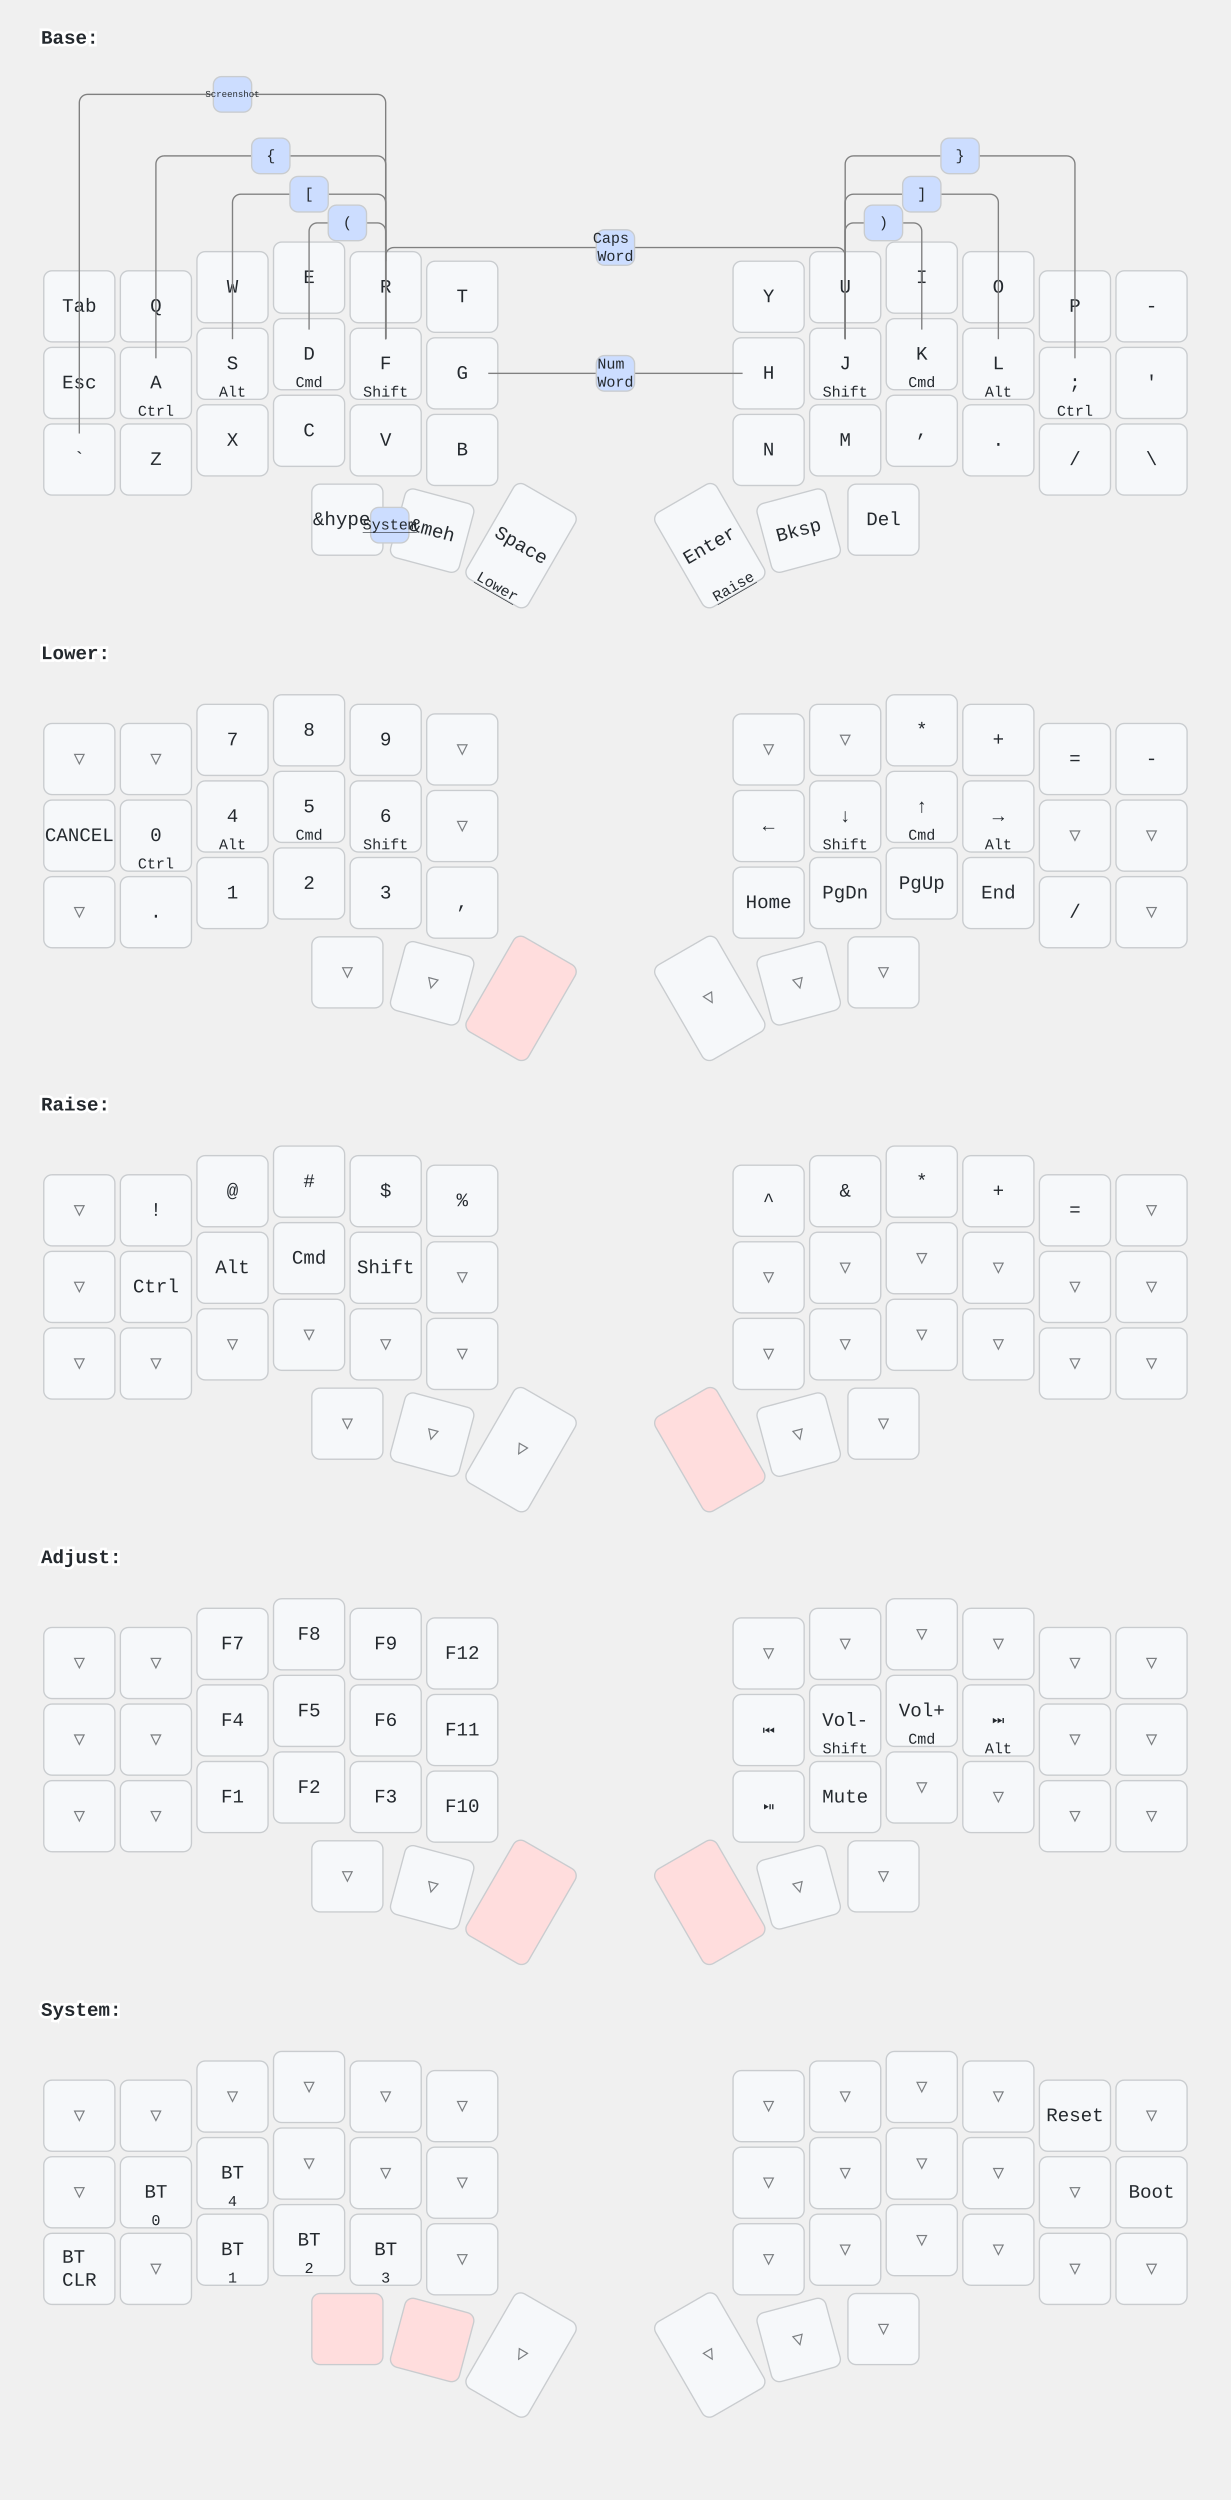
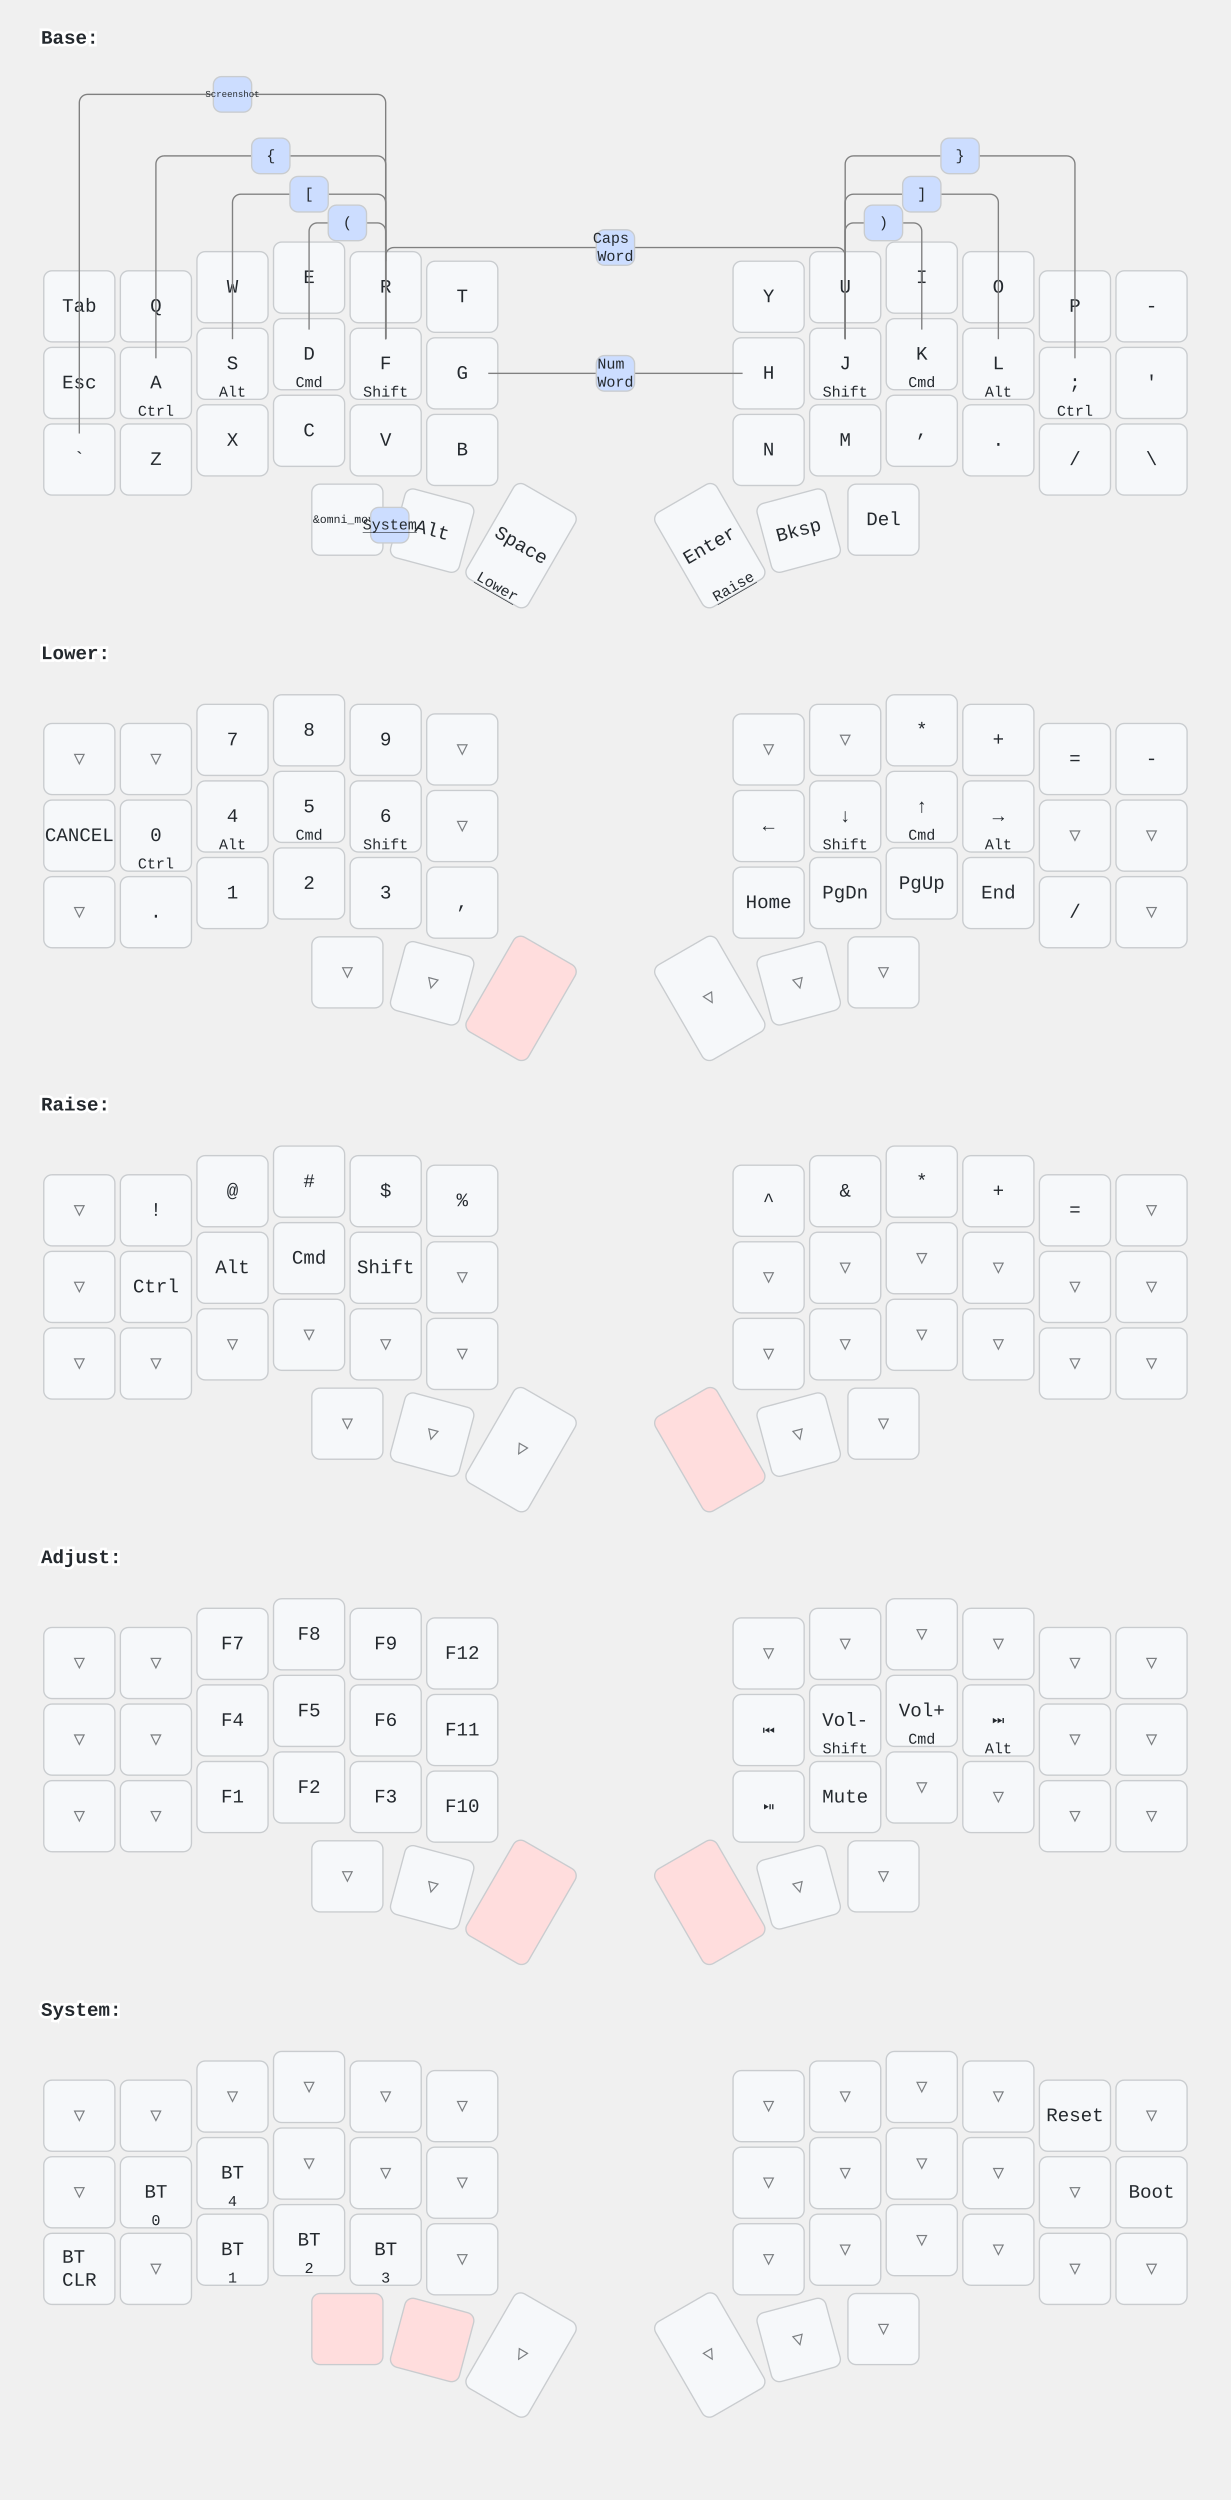
<svg xmlns="http://www.w3.org/2000/svg" width="900" height="1828" viewBox="0 0 900 1828" class="keymap">
  <style>/* inherit to force styles through use tags */
svg path {
    fill: inherit;
}

/* font and background color specifications */
svg.keymap {
    font-family: SFMono-Regular,Consolas,Liberation Mono,Menlo,monospace;
    font-size: 14px;
    font-kerning: normal;
    text-rendering: optimizeLegibility;
    fill: #24292e;
}

/* default key styling */
rect.key {
    fill: #f6f8fa;
}

rect.key, rect.combo {
    stroke: #c9cccf;
    stroke-width: 1;
}

/* default key side styling, only used is draw_key_sides is set */
rect.side {
    filter: brightness(90%);
}

/* color accent for combo boxes */
rect.combo, rect.combo-separate {
    fill: #cdf;
}

/* color accent for held keys */
rect.held, rect.combo.held {
    fill: #fdd;
}

/* color accent for ghost (optional) keys */
rect.ghost, rect.combo.ghost {
    stroke-dasharray: 4, 4;
    stroke-width: 2;
}

text {
    text-anchor: middle;
    dominant-baseline: middle;
}

/* styling for layer labels */
text.label {
    font-weight: bold;
    text-anchor: start;
    stroke: white;
    stroke-width: 4;
    paint-order: stroke;
}

/* styling for optional footer */
text.footer {
    text-anchor: end;
    dominant-baseline: auto;
    stroke: white;
    stroke-width: 4;
    paint-order: stroke;
}

/* styling for combo tap, and key non-tap label text */
text.combo, text.hold, text.shifted, text.left, text.right, text.tl, text.tr, text.bl, text.br {
    font-size: 11px;
}

text.hold, text.bl, text.br {
    text-anchor: middle;
    dominant-baseline: auto;
}

text.shifted, text.tl, text.tr {
    text-anchor: middle;
    dominant-baseline: hanging;
}

text.left, text.tl, text.bl {
    text-anchor: start;
}

text.right, text.tr, text.br {
    text-anchor: end;
}

text.layer-activator {
    text-decoration: underline;
}

/* styling for hold/shifted label text in combo box */
text.combo.hold, text.combo.shifted, text.combo.left, text.combo.right {
    font-size: 8px;
}

/* lighter symbol for transparent keys */
text.trans {
    fill: #7b7e81;
}

/* styling for combo dendrons */
path.combo {
    stroke-width: 1;
    stroke: gray;
    fill: none;
}

/* Start Tabler Icons Cleanup */
/* cannot use height/width with glyphs */
.icon-tabler &gt; path {
    fill: inherit;
    stroke: inherit;
    stroke-width: 2;
}
/* hide tabler's default box */
.icon-tabler &gt; path[stroke="none"][fill="none"] {
    visibility: hidden;
}
/* End Tabler Icons Cleanup */
</style>
  <g transform="translate(30, 0)" class="layer-Base">
    <text x="0" y="28" class="label" id="Base">Base:</text>
    <g transform="translate(0, 175)">
      <g transform="translate(28, 49)" class="key keypos-0">
        <rect rx="6" ry="6" x="-26" y="-26" width="52" height="52" class="key" />
        <text x="0" y="0" class="key tap">Tab</text>
      </g>
      <g transform="translate(84, 49)" class="key keypos-1">
        <rect rx="6" ry="6" x="-26" y="-26" width="52" height="52" class="key" />
        <text x="0" y="0" class="key tap">Q</text>
      </g>
      <g transform="translate(140, 35)" class="key keypos-2">
        <rect rx="6" ry="6" x="-26" y="-26" width="52" height="52" class="key" />
        <text x="0" y="0" class="key tap">W</text>
      </g>
      <g transform="translate(196, 28)" class="key keypos-3">
        <rect rx="6" ry="6" x="-26" y="-26" width="52" height="52" class="key" />
        <text x="0" y="0" class="key tap">E</text>
      </g>
      <g transform="translate(252, 35)" class="key keypos-4">
        <rect rx="6" ry="6" x="-26" y="-26" width="52" height="52" class="key" />
        <text x="0" y="0" class="key tap">R</text>
      </g>
      <g transform="translate(308, 42)" class="key keypos-5">
        <rect rx="6" ry="6" x="-26" y="-26" width="52" height="52" class="key" />
        <text x="0" y="0" class="key tap">T</text>
      </g>
      <g transform="translate(532, 42)" class="key keypos-6">
        <rect rx="6" ry="6" x="-26" y="-26" width="52" height="52" class="key" />
        <text x="0" y="0" class="key tap">Y</text>
      </g>
      <g transform="translate(588, 35)" class="key keypos-7">
        <rect rx="6" ry="6" x="-26" y="-26" width="52" height="52" class="key" />
        <text x="0" y="0" class="key tap">U</text>
      </g>
      <g transform="translate(644, 28)" class="key keypos-8">
        <rect rx="6" ry="6" x="-26" y="-26" width="52" height="52" class="key" />
        <text x="0" y="0" class="key tap">I</text>
      </g>
      <g transform="translate(700, 35)" class="key keypos-9">
        <rect rx="6" ry="6" x="-26" y="-26" width="52" height="52" class="key" />
        <text x="0" y="0" class="key tap">O</text>
      </g>
      <g transform="translate(756, 49)" class="key keypos-10">
        <rect rx="6" ry="6" x="-26" y="-26" width="52" height="52" class="key" />
        <text x="0" y="0" class="key tap">P</text>
      </g>
      <g transform="translate(812, 49)" class="key keypos-11">
        <rect rx="6" ry="6" x="-26" y="-26" width="52" height="52" class="key" />
        <text x="0" y="0" class="key tap">-</text>
      </g>
      <g transform="translate(28, 105)" class="key keypos-12">
        <rect rx="6" ry="6" x="-26" y="-26" width="52" height="52" class="key" />
        <text x="0" y="0" class="key tap">Esc</text>
      </g>
      <g transform="translate(84, 105)" class="key keypos-13">
        <rect rx="6" ry="6" x="-26" y="-26" width="52" height="52" class="key" />
        <text x="0" y="0" class="key tap">A</text>
        <text x="0" y="24" class="key hold">Ctrl</text>
      </g>
      <g transform="translate(140, 91)" class="key keypos-14">
        <rect rx="6" ry="6" x="-26" y="-26" width="52" height="52" class="key" />
        <text x="0" y="0" class="key tap">S</text>
        <text x="0" y="24" class="key hold">Alt</text>
      </g>
      <g transform="translate(196, 84)" class="key keypos-15">
        <rect rx="6" ry="6" x="-26" y="-26" width="52" height="52" class="key" />
        <text x="0" y="0" class="key tap">D</text>
        <text x="0" y="24" class="key hold">Cmd</text>
      </g>
      <g transform="translate(252, 91)" class="key keypos-16">
        <rect rx="6" ry="6" x="-26" y="-26" width="52" height="52" class="key" />
        <text x="0" y="0" class="key tap">F</text>
        <text x="0" y="24" class="key hold">Shift</text>
      </g>
      <g transform="translate(308, 98)" class="key keypos-17">
        <rect rx="6" ry="6" x="-26" y="-26" width="52" height="52" class="key" />
        <text x="0" y="0" class="key tap">G</text>
      </g>
      <g transform="translate(532, 98)" class="key keypos-18">
        <rect rx="6" ry="6" x="-26" y="-26" width="52" height="52" class="key" />
        <text x="0" y="0" class="key tap">H</text>
      </g>
      <g transform="translate(588, 91)" class="key keypos-19">
        <rect rx="6" ry="6" x="-26" y="-26" width="52" height="52" class="key" />
        <text x="0" y="0" class="key tap">J</text>
        <text x="0" y="24" class="key hold">Shift</text>
      </g>
      <g transform="translate(644, 84)" class="key keypos-20">
        <rect rx="6" ry="6" x="-26" y="-26" width="52" height="52" class="key" />
        <text x="0" y="0" class="key tap">K</text>
        <text x="0" y="24" class="key hold">Cmd</text>
      </g>
      <g transform="translate(700, 91)" class="key keypos-21">
        <rect rx="6" ry="6" x="-26" y="-26" width="52" height="52" class="key" />
        <text x="0" y="0" class="key tap">L</text>
        <text x="0" y="24" class="key hold">Alt</text>
      </g>
      <g transform="translate(756, 105)" class="key keypos-22">
        <rect rx="6" ry="6" x="-26" y="-26" width="52" height="52" class="key" />
        <text x="0" y="0" class="key tap">;</text>
        <text x="0" y="24" class="key hold">Ctrl</text>
      </g>
      <g transform="translate(812, 105)" class="key keypos-23">
        <rect rx="6" ry="6" x="-26" y="-26" width="52" height="52" class="key" />
        <text x="0" y="0" class="key tap">'</text>
      </g>
      <g transform="translate(28, 161)" class="key keypos-24">
        <rect rx="6" ry="6" x="-26" y="-26" width="52" height="52" class="key" />
        <text x="0" y="0" class="key tap">`</text>
      </g>
      <g transform="translate(84, 161)" class="key keypos-25">
        <rect rx="6" ry="6" x="-26" y="-26" width="52" height="52" class="key" />
        <text x="0" y="0" class="key tap">Z</text>
      </g>
      <g transform="translate(140, 147)" class="key keypos-26">
        <rect rx="6" ry="6" x="-26" y="-26" width="52" height="52" class="key" />
        <text x="0" y="0" class="key tap">X</text>
      </g>
      <g transform="translate(196, 140)" class="key keypos-27">
        <rect rx="6" ry="6" x="-26" y="-26" width="52" height="52" class="key" />
        <text x="0" y="0" class="key tap">C</text>
      </g>
      <g transform="translate(252, 147)" class="key keypos-28">
        <rect rx="6" ry="6" x="-26" y="-26" width="52" height="52" class="key" />
        <text x="0" y="0" class="key tap">V</text>
      </g>
      <g transform="translate(308, 154)" class="key keypos-29">
        <rect rx="6" ry="6" x="-26" y="-26" width="52" height="52" class="key" />
        <text x="0" y="0" class="key tap">B</text>
      </g>
      <g transform="translate(532, 154)" class="key keypos-30">
        <rect rx="6" ry="6" x="-26" y="-26" width="52" height="52" class="key" />
        <text x="0" y="0" class="key tap">N</text>
      </g>
      <g transform="translate(588, 147)" class="key keypos-31">
        <rect rx="6" ry="6" x="-26" y="-26" width="52" height="52" class="key" />
        <text x="0" y="0" class="key tap">M</text>
      </g>
      <g transform="translate(644, 140)" class="key keypos-32">
        <rect rx="6" ry="6" x="-26" y="-26" width="52" height="52" class="key" />
        <text x="0" y="0" class="key tap">,</text>
      </g>
      <g transform="translate(700, 147)" class="key keypos-33">
        <rect rx="6" ry="6" x="-26" y="-26" width="52" height="52" class="key" />
        <text x="0" y="0" class="key tap">.</text>
      </g>
      <g transform="translate(756, 161)" class="key keypos-34">
        <rect rx="6" ry="6" x="-26" y="-26" width="52" height="52" class="key" />
        <text x="0" y="0" class="key tap">/</text>
      </g>
      <g transform="translate(812, 161)" class="key keypos-35">
        <rect rx="6" ry="6" x="-26" y="-26" width="52" height="52" class="key" />
        <text x="0" y="0" class="key tap">\</text>
      </g>
      <g transform="translate(224, 205)" class="key keypos-36">
        <rect rx="6" ry="6" x="-26" y="-26" width="52" height="52" class="key" />
-         <text x="0" y="0" class="key tap">&amp;hyper</text>
+         <text x="0" y="0" class="key tap">
+           <tspan style="font-size: 60%">&amp;omni_move</tspan>
+         </text>
      </g>
      <g transform="translate(286, 213) rotate(15.0)" class="key keypos-37">
        <rect rx="6" ry="6" x="-26" y="-26" width="52" height="52" class="key" />
-         <text x="0" y="0" class="key tap">&amp;meh</text>
+         <text x="0" y="0" class="key tap">Alt</text>
      </g>
      <g transform="translate(351, 224) rotate(30.0)" class="key keypos-38">
        <rect rx="6" ry="6" x="-26" y="-40" width="52" height="80" class="key" />
        <text x="0" y="0" class="key tap">Space</text>
        <a href="#Lower">
          <text x="0" y="38" class="key hold layer-activator">Lower</text>
        </a>
      </g>
      <g transform="translate(489, 224) rotate(-30.0)" class="key keypos-39">
        <rect rx="6" ry="6" x="-26" y="-40" width="52" height="80" class="key" />
        <text x="0" y="0" class="key tap">Enter</text>
        <a href="#Raise">
          <text x="0" y="38" class="key hold layer-activator">Raise</text>
        </a>
      </g>
      <g transform="translate(554, 213) rotate(-15.0)" class="key keypos-40">
        <rect rx="6" ry="6" x="-26" y="-26" width="52" height="52" class="key" />
        <text x="0" y="0" class="key tap">Bksp</text>
      </g>
      <g transform="translate(616, 205)" class="key keypos-41">
        <rect rx="6" ry="6" x="-26" y="-26" width="52" height="52" class="key" />
        <text x="0" y="0" class="key tap">Del</text>
      </g>
      <g class="combo combopos-0">
        <path d="M224,-12 h-22 a6.0,6.0 0 0 0 -6.0,6.0 v72" class="combo" />
        <path d="M224,-12 h22 a6.0,6.0 0 0 1 6.0,6.0 v79" class="combo" />
        <rect rx="6" ry="6" x="210" y="-25" width="28" height="26" class="combo" />
        <text x="224" y="-12" class="combo tap">(</text>
      </g>
      <g class="combo combopos-1">
        <path d="M616,-12 h-22 a6.0,6.0 0 0 0 -6.0,6.0 v79" class="combo" />
        <path d="M616,-12 h22 a6.0,6.0 0 0 1 6.0,6.0 v72" class="combo" />
        <rect rx="6" ry="6" x="602" y="-25" width="28" height="26" class="combo" />
        <text x="616" y="-12" class="combo tap">)</text>
      </g>
      <g class="combo combopos-2">
        <path d="M196,-33 h-50 a6.0,6.0 0 0 0 -6.0,6.0 v100" class="combo" />
        <path d="M196,-33 h50 a6.0,6.0 0 0 1 6.0,6.0 v100" class="combo" />
        <rect rx="6" ry="6" x="182" y="-46" width="28" height="26" class="combo" />
        <text x="196" y="-33" class="combo tap">[</text>
      </g>
      <g class="combo combopos-3">
        <path d="M644,-33 h-50 a6.0,6.0 0 0 0 -6.0,6.0 v100" class="combo" />
        <path d="M644,-33 h50 a6.0,6.0 0 0 1 6.0,6.0 v100" class="combo" />
        <rect rx="6" ry="6" x="630" y="-46" width="28" height="26" class="combo" />
        <text x="644" y="-33" class="combo tap">]</text>
      </g>
      <g class="combo combopos-4">
        <path d="M168,-61 h-78 a6.0,6.0 0 0 0 -6.0,6.0 v142" class="combo" />
        <path d="M168,-61 h78 a6.0,6.0 0 0 1 6.0,6.0 v128" class="combo" />
        <rect rx="6" ry="6" x="154" y="-74" width="28" height="26" class="combo" />
        <text x="168" y="-61" class="combo tap">{</text>
      </g>
      <g class="combo combopos-5">
        <path d="M672,-61 h-78 a6.0,6.0 0 0 0 -6.0,6.0 v128" class="combo" />
        <path d="M672,-61 h78 a6.0,6.0 0 0 1 6.0,6.0 v142" class="combo" />
        <rect rx="6" ry="6" x="658" y="-74" width="28" height="26" class="combo" />
        <text x="672" y="-61" class="combo tap">}</text>
      </g>
      <g class="combo combopos-6">
        <path d="M420,6 h-162 a6.0,6.0 0 0 0 -6.0,6.0 v60" class="combo" />
        <path d="M420,6 h162 a6.0,6.0 0 0 1 6.0,6.0 v60" class="combo" />
        <rect rx="6" ry="6" x="406" y="-7" width="28" height="26" class="combo" />
        <text x="420" y="6" class="combo tap">
          <tspan x="420" dy="-0.6em">Caps</tspan>
          <tspan x="420" dy="1.2em">Word</tspan>
        </text>
      </g>
      <g class="combo combopos-7">
        <path d="M140,-106 h-106 a6.0,6.0 0 0 0 -6.0,6.0 v242" class="combo" />
        <path d="M140,-106 h106 a6.0,6.0 0 0 1 6.0,6.0 v116" class="combo" />
        <rect rx="6" ry="6" x="126" y="-119" width="28" height="26" class="combo" />
        <text x="140" y="-106" class="combo tap">
          <tspan style="font-size: 60%">Screenshot</tspan>
        </text>
      </g>
      <g class="combo combopos-8">
        <path d="M420,98 l-93,0" class="combo" />
        <path d="M420,98 l93,0" class="combo" />
        <rect rx="6" ry="6" x="406" y="85" width="28" height="26" class="combo" />
        <text x="420" y="98" class="combo tap">
          <tspan x="420" dy="-0.6em">Num</tspan>
          <tspan x="420" dy="1.2em">Word</tspan>
        </text>
      </g>
      <g class="combo combopos-9">
        <rect rx="6" ry="6" x="241" y="196" width="28" height="26" class="combo" />
        <a href="#System">
          <text x="255" y="209" class="combo tap layer-activator">System</text>
        </a>
      </g>
    </g>
  </g>
  <g transform="translate(30, 450)" class="layer-Lower">
    <text x="0" y="28" class="label" id="Lower">Lower:</text>
    <g transform="translate(0, 56)">
      <g transform="translate(28, 49)" class="key trans keypos-0">
        <rect rx="6" ry="6" x="-26" y="-26" width="52" height="52" class="key trans" />
        <text x="0" y="0" class="key trans tap">▽</text>
      </g>
      <g transform="translate(84, 49)" class="key trans keypos-1">
        <rect rx="6" ry="6" x="-26" y="-26" width="52" height="52" class="key trans" />
        <text x="0" y="0" class="key trans tap">▽</text>
      </g>
      <g transform="translate(140, 35)" class="key keypos-2">
        <rect rx="6" ry="6" x="-26" y="-26" width="52" height="52" class="key" />
        <text x="0" y="0" class="key tap">7</text>
      </g>
      <g transform="translate(196, 28)" class="key keypos-3">
        <rect rx="6" ry="6" x="-26" y="-26" width="52" height="52" class="key" />
        <text x="0" y="0" class="key tap">8</text>
      </g>
      <g transform="translate(252, 35)" class="key keypos-4">
        <rect rx="6" ry="6" x="-26" y="-26" width="52" height="52" class="key" />
        <text x="0" y="0" class="key tap">9</text>
      </g>
      <g transform="translate(308, 42)" class="key trans keypos-5">
        <rect rx="6" ry="6" x="-26" y="-26" width="52" height="52" class="key trans" />
        <text x="0" y="0" class="key trans tap">▽</text>
      </g>
      <g transform="translate(532, 42)" class="key trans keypos-6">
        <rect rx="6" ry="6" x="-26" y="-26" width="52" height="52" class="key trans" />
        <text x="0" y="0" class="key trans tap">▽</text>
      </g>
      <g transform="translate(588, 35)" class="key trans keypos-7">
        <rect rx="6" ry="6" x="-26" y="-26" width="52" height="52" class="key trans" />
        <text x="0" y="0" class="key trans tap">▽</text>
      </g>
      <g transform="translate(644, 28)" class="key keypos-8">
        <rect rx="6" ry="6" x="-26" y="-26" width="52" height="52" class="key" />
        <text x="0" y="0" class="key tap">*</text>
      </g>
      <g transform="translate(700, 35)" class="key keypos-9">
        <rect rx="6" ry="6" x="-26" y="-26" width="52" height="52" class="key" />
        <text x="0" y="0" class="key tap">+</text>
      </g>
      <g transform="translate(756, 49)" class="key keypos-10">
        <rect rx="6" ry="6" x="-26" y="-26" width="52" height="52" class="key" />
        <text x="0" y="0" class="key tap">=</text>
      </g>
      <g transform="translate(812, 49)" class="key keypos-11">
        <rect rx="6" ry="6" x="-26" y="-26" width="52" height="52" class="key" />
        <text x="0" y="0" class="key tap">-</text>
      </g>
      <g transform="translate(28, 105)" class="key keypos-12">
        <rect rx="6" ry="6" x="-26" y="-26" width="52" height="52" class="key" />
        <text x="0" y="0" class="key tap">CANCEL</text>
      </g>
      <g transform="translate(84, 105)" class="key keypos-13">
        <rect rx="6" ry="6" x="-26" y="-26" width="52" height="52" class="key" />
        <text x="0" y="0" class="key tap">0</text>
        <text x="0" y="24" class="key hold">Ctrl</text>
      </g>
      <g transform="translate(140, 91)" class="key keypos-14">
        <rect rx="6" ry="6" x="-26" y="-26" width="52" height="52" class="key" />
        <text x="0" y="0" class="key tap">4</text>
        <text x="0" y="24" class="key hold">Alt</text>
      </g>
      <g transform="translate(196, 84)" class="key keypos-15">
        <rect rx="6" ry="6" x="-26" y="-26" width="52" height="52" class="key" />
        <text x="0" y="0" class="key tap">5</text>
        <text x="0" y="24" class="key hold">Cmd</text>
      </g>
      <g transform="translate(252, 91)" class="key keypos-16">
        <rect rx="6" ry="6" x="-26" y="-26" width="52" height="52" class="key" />
        <text x="0" y="0" class="key tap">6</text>
        <text x="0" y="24" class="key hold">Shift</text>
      </g>
      <g transform="translate(308, 98)" class="key trans keypos-17">
        <rect rx="6" ry="6" x="-26" y="-26" width="52" height="52" class="key trans" />
        <text x="0" y="0" class="key trans tap">▽</text>
      </g>
      <g transform="translate(532, 98)" class="key keypos-18">
        <rect rx="6" ry="6" x="-26" y="-26" width="52" height="52" class="key" />
        <text x="0" y="0" class="key tap">←</text>
      </g>
      <g transform="translate(588, 91)" class="key keypos-19">
        <rect rx="6" ry="6" x="-26" y="-26" width="52" height="52" class="key" />
        <text x="0" y="0" class="key tap">↓</text>
        <text x="0" y="24" class="key hold">Shift</text>
      </g>
      <g transform="translate(644, 84)" class="key keypos-20">
        <rect rx="6" ry="6" x="-26" y="-26" width="52" height="52" class="key" />
        <text x="0" y="0" class="key tap">↑</text>
        <text x="0" y="24" class="key hold">Cmd</text>
      </g>
      <g transform="translate(700, 91)" class="key keypos-21">
        <rect rx="6" ry="6" x="-26" y="-26" width="52" height="52" class="key" />
        <text x="0" y="0" class="key tap">→</text>
        <text x="0" y="24" class="key hold">Alt</text>
      </g>
      <g transform="translate(756, 105)" class="key trans keypos-22">
        <rect rx="6" ry="6" x="-26" y="-26" width="52" height="52" class="key trans" />
        <text x="0" y="0" class="key trans tap">▽</text>
      </g>
      <g transform="translate(812, 105)" class="key trans keypos-23">
        <rect rx="6" ry="6" x="-26" y="-26" width="52" height="52" class="key trans" />
        <text x="0" y="0" class="key trans tap">▽</text>
      </g>
      <g transform="translate(28, 161)" class="key trans keypos-24">
        <rect rx="6" ry="6" x="-26" y="-26" width="52" height="52" class="key trans" />
        <text x="0" y="0" class="key trans tap">▽</text>
      </g>
      <g transform="translate(84, 161)" class="key keypos-25">
        <rect rx="6" ry="6" x="-26" y="-26" width="52" height="52" class="key" />
        <text x="0" y="0" class="key tap">.</text>
      </g>
      <g transform="translate(140, 147)" class="key keypos-26">
        <rect rx="6" ry="6" x="-26" y="-26" width="52" height="52" class="key" />
        <text x="0" y="0" class="key tap">1</text>
      </g>
      <g transform="translate(196, 140)" class="key keypos-27">
        <rect rx="6" ry="6" x="-26" y="-26" width="52" height="52" class="key" />
        <text x="0" y="0" class="key tap">2</text>
      </g>
      <g transform="translate(252, 147)" class="key keypos-28">
        <rect rx="6" ry="6" x="-26" y="-26" width="52" height="52" class="key" />
        <text x="0" y="0" class="key tap">3</text>
      </g>
      <g transform="translate(308, 154)" class="key keypos-29">
        <rect rx="6" ry="6" x="-26" y="-26" width="52" height="52" class="key" />
        <text x="0" y="0" class="key tap">,</text>
      </g>
      <g transform="translate(532, 154)" class="key keypos-30">
        <rect rx="6" ry="6" x="-26" y="-26" width="52" height="52" class="key" />
        <text x="0" y="0" class="key tap">Home</text>
      </g>
      <g transform="translate(588, 147)" class="key keypos-31">
        <rect rx="6" ry="6" x="-26" y="-26" width="52" height="52" class="key" />
        <text x="0" y="0" class="key tap">PgDn</text>
      </g>
      <g transform="translate(644, 140)" class="key keypos-32">
        <rect rx="6" ry="6" x="-26" y="-26" width="52" height="52" class="key" />
        <text x="0" y="0" class="key tap">PgUp</text>
      </g>
      <g transform="translate(700, 147)" class="key keypos-33">
        <rect rx="6" ry="6" x="-26" y="-26" width="52" height="52" class="key" />
        <text x="0" y="0" class="key tap">End</text>
      </g>
      <g transform="translate(756, 161)" class="key keypos-34">
        <rect rx="6" ry="6" x="-26" y="-26" width="52" height="52" class="key" />
        <text x="0" y="0" class="key tap">/</text>
      </g>
      <g transform="translate(812, 161)" class="key trans keypos-35">
        <rect rx="6" ry="6" x="-26" y="-26" width="52" height="52" class="key trans" />
        <text x="0" y="0" class="key trans tap">▽</text>
      </g>
      <g transform="translate(224, 205)" class="key trans keypos-36">
        <rect rx="6" ry="6" x="-26" y="-26" width="52" height="52" class="key trans" />
        <text x="0" y="0" class="key trans tap">▽</text>
      </g>
      <g transform="translate(286, 213) rotate(15.0)" class="key trans keypos-37">
        <rect rx="6" ry="6" x="-26" y="-26" width="52" height="52" class="key trans" />
        <text x="0" y="0" class="key trans tap">▽</text>
      </g>
      <g transform="translate(351, 224) rotate(30.0)" class="key held keypos-38">
        <rect rx="6" ry="6" x="-26" y="-40" width="52" height="80" class="key held" />
      </g>
      <g transform="translate(489, 224) rotate(-30.0)" class="key trans keypos-39">
        <rect rx="6" ry="6" x="-26" y="-40" width="52" height="80" class="key trans" />
        <text x="0" y="0" class="key trans tap">▽</text>
      </g>
      <g transform="translate(554, 213) rotate(-15.0)" class="key trans keypos-40">
        <rect rx="6" ry="6" x="-26" y="-26" width="52" height="52" class="key trans" />
        <text x="0" y="0" class="key trans tap">▽</text>
      </g>
      <g transform="translate(616, 205)" class="key trans keypos-41">
        <rect rx="6" ry="6" x="-26" y="-26" width="52" height="52" class="key trans" />
        <text x="0" y="0" class="key trans tap">▽</text>
      </g>
    </g>
  </g>
  <g transform="translate(30, 780)" class="layer-Raise">
    <text x="0" y="28" class="label" id="Raise">Raise:</text>
    <g transform="translate(0, 56)">
      <g transform="translate(28, 49)" class="key trans keypos-0">
        <rect rx="6" ry="6" x="-26" y="-26" width="52" height="52" class="key trans" />
        <text x="0" y="0" class="key trans tap">▽</text>
      </g>
      <g transform="translate(84, 49)" class="key keypos-1">
        <rect rx="6" ry="6" x="-26" y="-26" width="52" height="52" class="key" />
        <text x="0" y="0" class="key tap">!</text>
      </g>
      <g transform="translate(140, 35)" class="key keypos-2">
        <rect rx="6" ry="6" x="-26" y="-26" width="52" height="52" class="key" />
        <text x="0" y="0" class="key tap">@</text>
      </g>
      <g transform="translate(196, 28)" class="key keypos-3">
        <rect rx="6" ry="6" x="-26" y="-26" width="52" height="52" class="key" />
        <text x="0" y="0" class="key tap">#</text>
      </g>
      <g transform="translate(252, 35)" class="key keypos-4">
        <rect rx="6" ry="6" x="-26" y="-26" width="52" height="52" class="key" />
        <text x="0" y="0" class="key tap">$</text>
      </g>
      <g transform="translate(308, 42)" class="key keypos-5">
        <rect rx="6" ry="6" x="-26" y="-26" width="52" height="52" class="key" />
        <text x="0" y="0" class="key tap">%</text>
      </g>
      <g transform="translate(532, 42)" class="key keypos-6">
        <rect rx="6" ry="6" x="-26" y="-26" width="52" height="52" class="key" />
        <text x="0" y="0" class="key tap">^</text>
      </g>
      <g transform="translate(588, 35)" class="key keypos-7">
        <rect rx="6" ry="6" x="-26" y="-26" width="52" height="52" class="key" />
        <text x="0" y="0" class="key tap">&amp;</text>
      </g>
      <g transform="translate(644, 28)" class="key keypos-8">
        <rect rx="6" ry="6" x="-26" y="-26" width="52" height="52" class="key" />
        <text x="0" y="0" class="key tap">*</text>
      </g>
      <g transform="translate(700, 35)" class="key keypos-9">
        <rect rx="6" ry="6" x="-26" y="-26" width="52" height="52" class="key" />
        <text x="0" y="0" class="key tap">+</text>
      </g>
      <g transform="translate(756, 49)" class="key keypos-10">
        <rect rx="6" ry="6" x="-26" y="-26" width="52" height="52" class="key" />
        <text x="0" y="0" class="key tap">=</text>
      </g>
      <g transform="translate(812, 49)" class="key trans keypos-11">
        <rect rx="6" ry="6" x="-26" y="-26" width="52" height="52" class="key trans" />
        <text x="0" y="0" class="key trans tap">▽</text>
      </g>
      <g transform="translate(28, 105)" class="key trans keypos-12">
        <rect rx="6" ry="6" x="-26" y="-26" width="52" height="52" class="key trans" />
        <text x="0" y="0" class="key trans tap">▽</text>
      </g>
      <g transform="translate(84, 105)" class="key keypos-13">
        <rect rx="6" ry="6" x="-26" y="-26" width="52" height="52" class="key" />
        <text x="0" y="0" class="key tap">Ctrl</text>
      </g>
      <g transform="translate(140, 91)" class="key keypos-14">
        <rect rx="6" ry="6" x="-26" y="-26" width="52" height="52" class="key" />
        <text x="0" y="0" class="key tap">Alt</text>
      </g>
      <g transform="translate(196, 84)" class="key keypos-15">
        <rect rx="6" ry="6" x="-26" y="-26" width="52" height="52" class="key" />
        <text x="0" y="0" class="key tap">Cmd</text>
      </g>
      <g transform="translate(252, 91)" class="key keypos-16">
        <rect rx="6" ry="6" x="-26" y="-26" width="52" height="52" class="key" />
        <text x="0" y="0" class="key tap">Shift</text>
      </g>
      <g transform="translate(308, 98)" class="key trans keypos-17">
        <rect rx="6" ry="6" x="-26" y="-26" width="52" height="52" class="key trans" />
        <text x="0" y="0" class="key trans tap">▽</text>
      </g>
      <g transform="translate(532, 98)" class="key trans keypos-18">
        <rect rx="6" ry="6" x="-26" y="-26" width="52" height="52" class="key trans" />
        <text x="0" y="0" class="key trans tap">▽</text>
      </g>
      <g transform="translate(588, 91)" class="key trans keypos-19">
        <rect rx="6" ry="6" x="-26" y="-26" width="52" height="52" class="key trans" />
        <text x="0" y="0" class="key trans tap">▽</text>
      </g>
      <g transform="translate(644, 84)" class="key trans keypos-20">
        <rect rx="6" ry="6" x="-26" y="-26" width="52" height="52" class="key trans" />
        <text x="0" y="0" class="key trans tap">▽</text>
      </g>
      <g transform="translate(700, 91)" class="key trans keypos-21">
        <rect rx="6" ry="6" x="-26" y="-26" width="52" height="52" class="key trans" />
        <text x="0" y="0" class="key trans tap">▽</text>
      </g>
      <g transform="translate(756, 105)" class="key trans keypos-22">
        <rect rx="6" ry="6" x="-26" y="-26" width="52" height="52" class="key trans" />
        <text x="0" y="0" class="key trans tap">▽</text>
      </g>
      <g transform="translate(812, 105)" class="key trans keypos-23">
        <rect rx="6" ry="6" x="-26" y="-26" width="52" height="52" class="key trans" />
        <text x="0" y="0" class="key trans tap">▽</text>
      </g>
      <g transform="translate(28, 161)" class="key trans keypos-24">
        <rect rx="6" ry="6" x="-26" y="-26" width="52" height="52" class="key trans" />
        <text x="0" y="0" class="key trans tap">▽</text>
      </g>
      <g transform="translate(84, 161)" class="key trans keypos-25">
        <rect rx="6" ry="6" x="-26" y="-26" width="52" height="52" class="key trans" />
        <text x="0" y="0" class="key trans tap">▽</text>
      </g>
      <g transform="translate(140, 147)" class="key trans keypos-26">
        <rect rx="6" ry="6" x="-26" y="-26" width="52" height="52" class="key trans" />
        <text x="0" y="0" class="key trans tap">▽</text>
      </g>
      <g transform="translate(196, 140)" class="key trans keypos-27">
        <rect rx="6" ry="6" x="-26" y="-26" width="52" height="52" class="key trans" />
        <text x="0" y="0" class="key trans tap">▽</text>
      </g>
      <g transform="translate(252, 147)" class="key trans keypos-28">
        <rect rx="6" ry="6" x="-26" y="-26" width="52" height="52" class="key trans" />
        <text x="0" y="0" class="key trans tap">▽</text>
      </g>
      <g transform="translate(308, 154)" class="key trans keypos-29">
        <rect rx="6" ry="6" x="-26" y="-26" width="52" height="52" class="key trans" />
        <text x="0" y="0" class="key trans tap">▽</text>
      </g>
      <g transform="translate(532, 154)" class="key trans keypos-30">
        <rect rx="6" ry="6" x="-26" y="-26" width="52" height="52" class="key trans" />
        <text x="0" y="0" class="key trans tap">▽</text>
      </g>
      <g transform="translate(588, 147)" class="key trans keypos-31">
        <rect rx="6" ry="6" x="-26" y="-26" width="52" height="52" class="key trans" />
        <text x="0" y="0" class="key trans tap">▽</text>
      </g>
      <g transform="translate(644, 140)" class="key trans keypos-32">
        <rect rx="6" ry="6" x="-26" y="-26" width="52" height="52" class="key trans" />
        <text x="0" y="0" class="key trans tap">▽</text>
      </g>
      <g transform="translate(700, 147)" class="key trans keypos-33">
        <rect rx="6" ry="6" x="-26" y="-26" width="52" height="52" class="key trans" />
        <text x="0" y="0" class="key trans tap">▽</text>
      </g>
      <g transform="translate(756, 161)" class="key trans keypos-34">
        <rect rx="6" ry="6" x="-26" y="-26" width="52" height="52" class="key trans" />
        <text x="0" y="0" class="key trans tap">▽</text>
      </g>
      <g transform="translate(812, 161)" class="key trans keypos-35">
        <rect rx="6" ry="6" x="-26" y="-26" width="52" height="52" class="key trans" />
        <text x="0" y="0" class="key trans tap">▽</text>
      </g>
      <g transform="translate(224, 205)" class="key trans keypos-36">
        <rect rx="6" ry="6" x="-26" y="-26" width="52" height="52" class="key trans" />
        <text x="0" y="0" class="key trans tap">▽</text>
      </g>
      <g transform="translate(286, 213) rotate(15.0)" class="key trans keypos-37">
        <rect rx="6" ry="6" x="-26" y="-26" width="52" height="52" class="key trans" />
        <text x="0" y="0" class="key trans tap">▽</text>
      </g>
      <g transform="translate(351, 224) rotate(30.0)" class="key trans keypos-38">
        <rect rx="6" ry="6" x="-26" y="-40" width="52" height="80" class="key trans" />
        <text x="0" y="0" class="key trans tap">▽</text>
      </g>
      <g transform="translate(489, 224) rotate(-30.0)" class="key held keypos-39">
        <rect rx="6" ry="6" x="-26" y="-40" width="52" height="80" class="key held" />
      </g>
      <g transform="translate(554, 213) rotate(-15.0)" class="key trans keypos-40">
        <rect rx="6" ry="6" x="-26" y="-26" width="52" height="52" class="key trans" />
        <text x="0" y="0" class="key trans tap">▽</text>
      </g>
      <g transform="translate(616, 205)" class="key trans keypos-41">
        <rect rx="6" ry="6" x="-26" y="-26" width="52" height="52" class="key trans" />
        <text x="0" y="0" class="key trans tap">▽</text>
      </g>
    </g>
  </g>
  <g transform="translate(30, 1111)" class="layer-Adjust">
    <text x="0" y="28" class="label" id="Adjust">Adjust:</text>
    <g transform="translate(0, 56)">
      <g transform="translate(28, 49)" class="key trans keypos-0">
        <rect rx="6" ry="6" x="-26" y="-26" width="52" height="52" class="key trans" />
        <text x="0" y="0" class="key trans tap">▽</text>
      </g>
      <g transform="translate(84, 49)" class="key trans keypos-1">
        <rect rx="6" ry="6" x="-26" y="-26" width="52" height="52" class="key trans" />
        <text x="0" y="0" class="key trans tap">▽</text>
      </g>
      <g transform="translate(140, 35)" class="key keypos-2">
        <rect rx="6" ry="6" x="-26" y="-26" width="52" height="52" class="key" />
        <text x="0" y="0" class="key tap">F7</text>
      </g>
      <g transform="translate(196, 28)" class="key keypos-3">
        <rect rx="6" ry="6" x="-26" y="-26" width="52" height="52" class="key" />
        <text x="0" y="0" class="key tap">F8</text>
      </g>
      <g transform="translate(252, 35)" class="key keypos-4">
        <rect rx="6" ry="6" x="-26" y="-26" width="52" height="52" class="key" />
        <text x="0" y="0" class="key tap">F9</text>
      </g>
      <g transform="translate(308, 42)" class="key keypos-5">
        <rect rx="6" ry="6" x="-26" y="-26" width="52" height="52" class="key" />
        <text x="0" y="0" class="key tap">F12</text>
      </g>
      <g transform="translate(532, 42)" class="key trans keypos-6">
        <rect rx="6" ry="6" x="-26" y="-26" width="52" height="52" class="key trans" />
        <text x="0" y="0" class="key trans tap">▽</text>
      </g>
      <g transform="translate(588, 35)" class="key trans keypos-7">
        <rect rx="6" ry="6" x="-26" y="-26" width="52" height="52" class="key trans" />
        <text x="0" y="0" class="key trans tap">▽</text>
      </g>
      <g transform="translate(644, 28)" class="key trans keypos-8">
        <rect rx="6" ry="6" x="-26" y="-26" width="52" height="52" class="key trans" />
        <text x="0" y="0" class="key trans tap">▽</text>
      </g>
      <g transform="translate(700, 35)" class="key trans keypos-9">
        <rect rx="6" ry="6" x="-26" y="-26" width="52" height="52" class="key trans" />
        <text x="0" y="0" class="key trans tap">▽</text>
      </g>
      <g transform="translate(756, 49)" class="key trans keypos-10">
        <rect rx="6" ry="6" x="-26" y="-26" width="52" height="52" class="key trans" />
        <text x="0" y="0" class="key trans tap">▽</text>
      </g>
      <g transform="translate(812, 49)" class="key trans keypos-11">
        <rect rx="6" ry="6" x="-26" y="-26" width="52" height="52" class="key trans" />
        <text x="0" y="0" class="key trans tap">▽</text>
      </g>
      <g transform="translate(28, 105)" class="key trans keypos-12">
        <rect rx="6" ry="6" x="-26" y="-26" width="52" height="52" class="key trans" />
        <text x="0" y="0" class="key trans tap">▽</text>
      </g>
      <g transform="translate(84, 105)" class="key trans keypos-13">
        <rect rx="6" ry="6" x="-26" y="-26" width="52" height="52" class="key trans" />
        <text x="0" y="0" class="key trans tap">▽</text>
      </g>
      <g transform="translate(140, 91)" class="key keypos-14">
        <rect rx="6" ry="6" x="-26" y="-26" width="52" height="52" class="key" />
        <text x="0" y="0" class="key tap">F4</text>
      </g>
      <g transform="translate(196, 84)" class="key keypos-15">
        <rect rx="6" ry="6" x="-26" y="-26" width="52" height="52" class="key" />
        <text x="0" y="0" class="key tap">F5</text>
      </g>
      <g transform="translate(252, 91)" class="key keypos-16">
        <rect rx="6" ry="6" x="-26" y="-26" width="52" height="52" class="key" />
        <text x="0" y="0" class="key tap">F6</text>
      </g>
      <g transform="translate(308, 98)" class="key keypos-17">
        <rect rx="6" ry="6" x="-26" y="-26" width="52" height="52" class="key" />
        <text x="0" y="0" class="key tap">F11</text>
      </g>
      <g transform="translate(532, 98)" class="key keypos-18">
        <rect rx="6" ry="6" x="-26" y="-26" width="52" height="52" class="key" />
        <text x="0" y="0" class="key tap">⏮</text>
      </g>
      <g transform="translate(588, 91)" class="key keypos-19">
        <rect rx="6" ry="6" x="-26" y="-26" width="52" height="52" class="key" />
        <text x="0" y="0" class="key tap">Vol-</text>
        <text x="0" y="24" class="key hold">Shift</text>
      </g>
      <g transform="translate(644, 84)" class="key keypos-20">
        <rect rx="6" ry="6" x="-26" y="-26" width="52" height="52" class="key" />
        <text x="0" y="0" class="key tap">Vol+</text>
        <text x="0" y="24" class="key hold">Cmd</text>
      </g>
      <g transform="translate(700, 91)" class="key keypos-21">
        <rect rx="6" ry="6" x="-26" y="-26" width="52" height="52" class="key" />
        <text x="0" y="0" class="key tap">⏭</text>
        <text x="0" y="24" class="key hold">Alt</text>
      </g>
      <g transform="translate(756, 105)" class="key trans keypos-22">
        <rect rx="6" ry="6" x="-26" y="-26" width="52" height="52" class="key trans" />
        <text x="0" y="0" class="key trans tap">▽</text>
      </g>
      <g transform="translate(812, 105)" class="key trans keypos-23">
        <rect rx="6" ry="6" x="-26" y="-26" width="52" height="52" class="key trans" />
        <text x="0" y="0" class="key trans tap">▽</text>
      </g>
      <g transform="translate(28, 161)" class="key trans keypos-24">
        <rect rx="6" ry="6" x="-26" y="-26" width="52" height="52" class="key trans" />
        <text x="0" y="0" class="key trans tap">▽</text>
      </g>
      <g transform="translate(84, 161)" class="key trans keypos-25">
        <rect rx="6" ry="6" x="-26" y="-26" width="52" height="52" class="key trans" />
        <text x="0" y="0" class="key trans tap">▽</text>
      </g>
      <g transform="translate(140, 147)" class="key keypos-26">
        <rect rx="6" ry="6" x="-26" y="-26" width="52" height="52" class="key" />
        <text x="0" y="0" class="key tap">F1</text>
      </g>
      <g transform="translate(196, 140)" class="key keypos-27">
        <rect rx="6" ry="6" x="-26" y="-26" width="52" height="52" class="key" />
        <text x="0" y="0" class="key tap">F2</text>
      </g>
      <g transform="translate(252, 147)" class="key keypos-28">
        <rect rx="6" ry="6" x="-26" y="-26" width="52" height="52" class="key" />
        <text x="0" y="0" class="key tap">F3</text>
      </g>
      <g transform="translate(308, 154)" class="key keypos-29">
        <rect rx="6" ry="6" x="-26" y="-26" width="52" height="52" class="key" />
        <text x="0" y="0" class="key tap">F10</text>
      </g>
      <g transform="translate(532, 154)" class="key keypos-30">
        <rect rx="6" ry="6" x="-26" y="-26" width="52" height="52" class="key" />
        <text x="0" y="0" class="key tap">⏯</text>
      </g>
      <g transform="translate(588, 147)" class="key keypos-31">
        <rect rx="6" ry="6" x="-26" y="-26" width="52" height="52" class="key" />
        <text x="0" y="0" class="key tap">Mute</text>
      </g>
      <g transform="translate(644, 140)" class="key trans keypos-32">
        <rect rx="6" ry="6" x="-26" y="-26" width="52" height="52" class="key trans" />
        <text x="0" y="0" class="key trans tap">▽</text>
      </g>
      <g transform="translate(700, 147)" class="key trans keypos-33">
        <rect rx="6" ry="6" x="-26" y="-26" width="52" height="52" class="key trans" />
        <text x="0" y="0" class="key trans tap">▽</text>
      </g>
      <g transform="translate(756, 161)" class="key trans keypos-34">
        <rect rx="6" ry="6" x="-26" y="-26" width="52" height="52" class="key trans" />
        <text x="0" y="0" class="key trans tap">▽</text>
      </g>
      <g transform="translate(812, 161)" class="key trans keypos-35">
        <rect rx="6" ry="6" x="-26" y="-26" width="52" height="52" class="key trans" />
        <text x="0" y="0" class="key trans tap">▽</text>
      </g>
      <g transform="translate(224, 205)" class="key trans keypos-36">
        <rect rx="6" ry="6" x="-26" y="-26" width="52" height="52" class="key trans" />
        <text x="0" y="0" class="key trans tap">▽</text>
      </g>
      <g transform="translate(286, 213) rotate(15.0)" class="key trans keypos-37">
        <rect rx="6" ry="6" x="-26" y="-26" width="52" height="52" class="key trans" />
        <text x="0" y="0" class="key trans tap">▽</text>
      </g>
      <g transform="translate(351, 224) rotate(30.0)" class="key held keypos-38">
        <rect rx="6" ry="6" x="-26" y="-40" width="52" height="80" class="key held" />
      </g>
      <g transform="translate(489, 224) rotate(-30.0)" class="key held keypos-39">
        <rect rx="6" ry="6" x="-26" y="-40" width="52" height="80" class="key held" />
      </g>
      <g transform="translate(554, 213) rotate(-15.0)" class="key trans keypos-40">
        <rect rx="6" ry="6" x="-26" y="-26" width="52" height="52" class="key trans" />
        <text x="0" y="0" class="key trans tap">▽</text>
      </g>
      <g transform="translate(616, 205)" class="key trans keypos-41">
        <rect rx="6" ry="6" x="-26" y="-26" width="52" height="52" class="key trans" />
        <text x="0" y="0" class="key trans tap">▽</text>
      </g>
    </g>
  </g>
  <g transform="translate(30, 1442)" class="layer-System">
    <text x="0" y="28" class="label" id="System">System:</text>
    <g transform="translate(0, 56)">
      <g transform="translate(28, 49)" class="key trans keypos-0">
        <rect rx="6" ry="6" x="-26" y="-26" width="52" height="52" class="key trans" />
        <text x="0" y="0" class="key trans tap">▽</text>
      </g>
      <g transform="translate(84, 49)" class="key trans keypos-1">
        <rect rx="6" ry="6" x="-26" y="-26" width="52" height="52" class="key trans" />
        <text x="0" y="0" class="key trans tap">▽</text>
      </g>
      <g transform="translate(140, 35)" class="key trans keypos-2">
        <rect rx="6" ry="6" x="-26" y="-26" width="52" height="52" class="key trans" />
        <text x="0" y="0" class="key trans tap">▽</text>
      </g>
      <g transform="translate(196, 28)" class="key trans keypos-3">
        <rect rx="6" ry="6" x="-26" y="-26" width="52" height="52" class="key trans" />
        <text x="0" y="0" class="key trans tap">▽</text>
      </g>
      <g transform="translate(252, 35)" class="key trans keypos-4">
        <rect rx="6" ry="6" x="-26" y="-26" width="52" height="52" class="key trans" />
        <text x="0" y="0" class="key trans tap">▽</text>
      </g>
      <g transform="translate(308, 42)" class="key trans keypos-5">
        <rect rx="6" ry="6" x="-26" y="-26" width="52" height="52" class="key trans" />
        <text x="0" y="0" class="key trans tap">▽</text>
      </g>
      <g transform="translate(532, 42)" class="key trans keypos-6">
        <rect rx="6" ry="6" x="-26" y="-26" width="52" height="52" class="key trans" />
        <text x="0" y="0" class="key trans tap">▽</text>
      </g>
      <g transform="translate(588, 35)" class="key trans keypos-7">
        <rect rx="6" ry="6" x="-26" y="-26" width="52" height="52" class="key trans" />
        <text x="0" y="0" class="key trans tap">▽</text>
      </g>
      <g transform="translate(644, 28)" class="key trans keypos-8">
        <rect rx="6" ry="6" x="-26" y="-26" width="52" height="52" class="key trans" />
        <text x="0" y="0" class="key trans tap">▽</text>
      </g>
      <g transform="translate(700, 35)" class="key trans keypos-9">
        <rect rx="6" ry="6" x="-26" y="-26" width="52" height="52" class="key trans" />
        <text x="0" y="0" class="key trans tap">▽</text>
      </g>
      <g transform="translate(756, 49)" class="key keypos-10">
        <rect rx="6" ry="6" x="-26" y="-26" width="52" height="52" class="key" />
        <text x="0" y="0" class="key tap">Reset</text>
      </g>
      <g transform="translate(812, 49)" class="key trans keypos-11">
        <rect rx="6" ry="6" x="-26" y="-26" width="52" height="52" class="key trans" />
        <text x="0" y="0" class="key trans tap">▽</text>
      </g>
      <g transform="translate(28, 105)" class="key trans keypos-12">
        <rect rx="6" ry="6" x="-26" y="-26" width="52" height="52" class="key trans" />
        <text x="0" y="0" class="key trans tap">▽</text>
      </g>
      <g transform="translate(84, 105)" class="key keypos-13">
        <rect rx="6" ry="6" x="-26" y="-26" width="52" height="52" class="key" />
        <text x="0" y="0" class="key tap">BT</text>
        <text x="0" y="24" class="key hold">0</text>
      </g>
      <g transform="translate(140, 91)" class="key keypos-14">
        <rect rx="6" ry="6" x="-26" y="-26" width="52" height="52" class="key" />
        <text x="0" y="0" class="key tap">BT</text>
        <text x="0" y="24" class="key hold">4</text>
      </g>
      <g transform="translate(196, 84)" class="key trans keypos-15">
        <rect rx="6" ry="6" x="-26" y="-26" width="52" height="52" class="key trans" />
        <text x="0" y="0" class="key trans tap">▽</text>
      </g>
      <g transform="translate(252, 91)" class="key trans keypos-16">
        <rect rx="6" ry="6" x="-26" y="-26" width="52" height="52" class="key trans" />
        <text x="0" y="0" class="key trans tap">▽</text>
      </g>
      <g transform="translate(308, 98)" class="key trans keypos-17">
        <rect rx="6" ry="6" x="-26" y="-26" width="52" height="52" class="key trans" />
        <text x="0" y="0" class="key trans tap">▽</text>
      </g>
      <g transform="translate(532, 98)" class="key trans keypos-18">
        <rect rx="6" ry="6" x="-26" y="-26" width="52" height="52" class="key trans" />
        <text x="0" y="0" class="key trans tap">▽</text>
      </g>
      <g transform="translate(588, 91)" class="key trans keypos-19">
        <rect rx="6" ry="6" x="-26" y="-26" width="52" height="52" class="key trans" />
        <text x="0" y="0" class="key trans tap">▽</text>
      </g>
      <g transform="translate(644, 84)" class="key trans keypos-20">
        <rect rx="6" ry="6" x="-26" y="-26" width="52" height="52" class="key trans" />
        <text x="0" y="0" class="key trans tap">▽</text>
      </g>
      <g transform="translate(700, 91)" class="key trans keypos-21">
        <rect rx="6" ry="6" x="-26" y="-26" width="52" height="52" class="key trans" />
        <text x="0" y="0" class="key trans tap">▽</text>
      </g>
      <g transform="translate(756, 105)" class="key trans keypos-22">
        <rect rx="6" ry="6" x="-26" y="-26" width="52" height="52" class="key trans" />
        <text x="0" y="0" class="key trans tap">▽</text>
      </g>
      <g transform="translate(812, 105)" class="key keypos-23">
        <rect rx="6" ry="6" x="-26" y="-26" width="52" height="52" class="key" />
        <text x="0" y="0" class="key tap">Boot</text>
      </g>
      <g transform="translate(28, 161)" class="key keypos-24">
        <rect rx="6" ry="6" x="-26" y="-26" width="52" height="52" class="key" />
        <text x="0" y="0" class="key tap">
          <tspan x="0" dy="-0.6em">BT</tspan>
          <tspan x="0" dy="1.2em">CLR</tspan>
        </text>
      </g>
      <g transform="translate(84, 161)" class="key trans keypos-25">
        <rect rx="6" ry="6" x="-26" y="-26" width="52" height="52" class="key trans" />
        <text x="0" y="0" class="key trans tap">▽</text>
      </g>
      <g transform="translate(140, 147)" class="key keypos-26">
        <rect rx="6" ry="6" x="-26" y="-26" width="52" height="52" class="key" />
        <text x="0" y="0" class="key tap">BT</text>
        <text x="0" y="24" class="key hold">1</text>
      </g>
      <g transform="translate(196, 140)" class="key keypos-27">
        <rect rx="6" ry="6" x="-26" y="-26" width="52" height="52" class="key" />
        <text x="0" y="0" class="key tap">BT</text>
        <text x="0" y="24" class="key hold">2</text>
      </g>
      <g transform="translate(252, 147)" class="key keypos-28">
        <rect rx="6" ry="6" x="-26" y="-26" width="52" height="52" class="key" />
        <text x="0" y="0" class="key tap">BT</text>
        <text x="0" y="24" class="key hold">3</text>
      </g>
      <g transform="translate(308, 154)" class="key trans keypos-29">
        <rect rx="6" ry="6" x="-26" y="-26" width="52" height="52" class="key trans" />
        <text x="0" y="0" class="key trans tap">▽</text>
      </g>
      <g transform="translate(532, 154)" class="key trans keypos-30">
        <rect rx="6" ry="6" x="-26" y="-26" width="52" height="52" class="key trans" />
        <text x="0" y="0" class="key trans tap">▽</text>
      </g>
      <g transform="translate(588, 147)" class="key trans keypos-31">
        <rect rx="6" ry="6" x="-26" y="-26" width="52" height="52" class="key trans" />
        <text x="0" y="0" class="key trans tap">▽</text>
      </g>
      <g transform="translate(644, 140)" class="key trans keypos-32">
        <rect rx="6" ry="6" x="-26" y="-26" width="52" height="52" class="key trans" />
        <text x="0" y="0" class="key trans tap">▽</text>
      </g>
      <g transform="translate(700, 147)" class="key trans keypos-33">
        <rect rx="6" ry="6" x="-26" y="-26" width="52" height="52" class="key trans" />
        <text x="0" y="0" class="key trans tap">▽</text>
      </g>
      <g transform="translate(756, 161)" class="key trans keypos-34">
        <rect rx="6" ry="6" x="-26" y="-26" width="52" height="52" class="key trans" />
        <text x="0" y="0" class="key trans tap">▽</text>
      </g>
      <g transform="translate(812, 161)" class="key trans keypos-35">
        <rect rx="6" ry="6" x="-26" y="-26" width="52" height="52" class="key trans" />
        <text x="0" y="0" class="key trans tap">▽</text>
      </g>
      <g transform="translate(224, 205)" class="key held keypos-36">
        <rect rx="6" ry="6" x="-26" y="-26" width="52" height="52" class="key held" />
      </g>
      <g transform="translate(286, 213) rotate(15.0)" class="key held keypos-37">
        <rect rx="6" ry="6" x="-26" y="-26" width="52" height="52" class="key held" />
      </g>
      <g transform="translate(351, 224) rotate(30.0)" class="key trans keypos-38">
        <rect rx="6" ry="6" x="-26" y="-40" width="52" height="80" class="key trans" />
        <text x="0" y="0" class="key trans tap">▽</text>
      </g>
      <g transform="translate(489, 224) rotate(-30.0)" class="key trans keypos-39">
        <rect rx="6" ry="6" x="-26" y="-40" width="52" height="80" class="key trans" />
        <text x="0" y="0" class="key trans tap">▽</text>
      </g>
      <g transform="translate(554, 213) rotate(-15.0)" class="key trans keypos-40">
        <rect rx="6" ry="6" x="-26" y="-26" width="52" height="52" class="key trans" />
        <text x="0" y="0" class="key trans tap">▽</text>
      </g>
      <g transform="translate(616, 205)" class="key trans keypos-41">
        <rect rx="6" ry="6" x="-26" y="-26" width="52" height="52" class="key trans" />
        <text x="0" y="0" class="key trans tap">▽</text>
      </g>
    </g>
  </g>
</svg>
